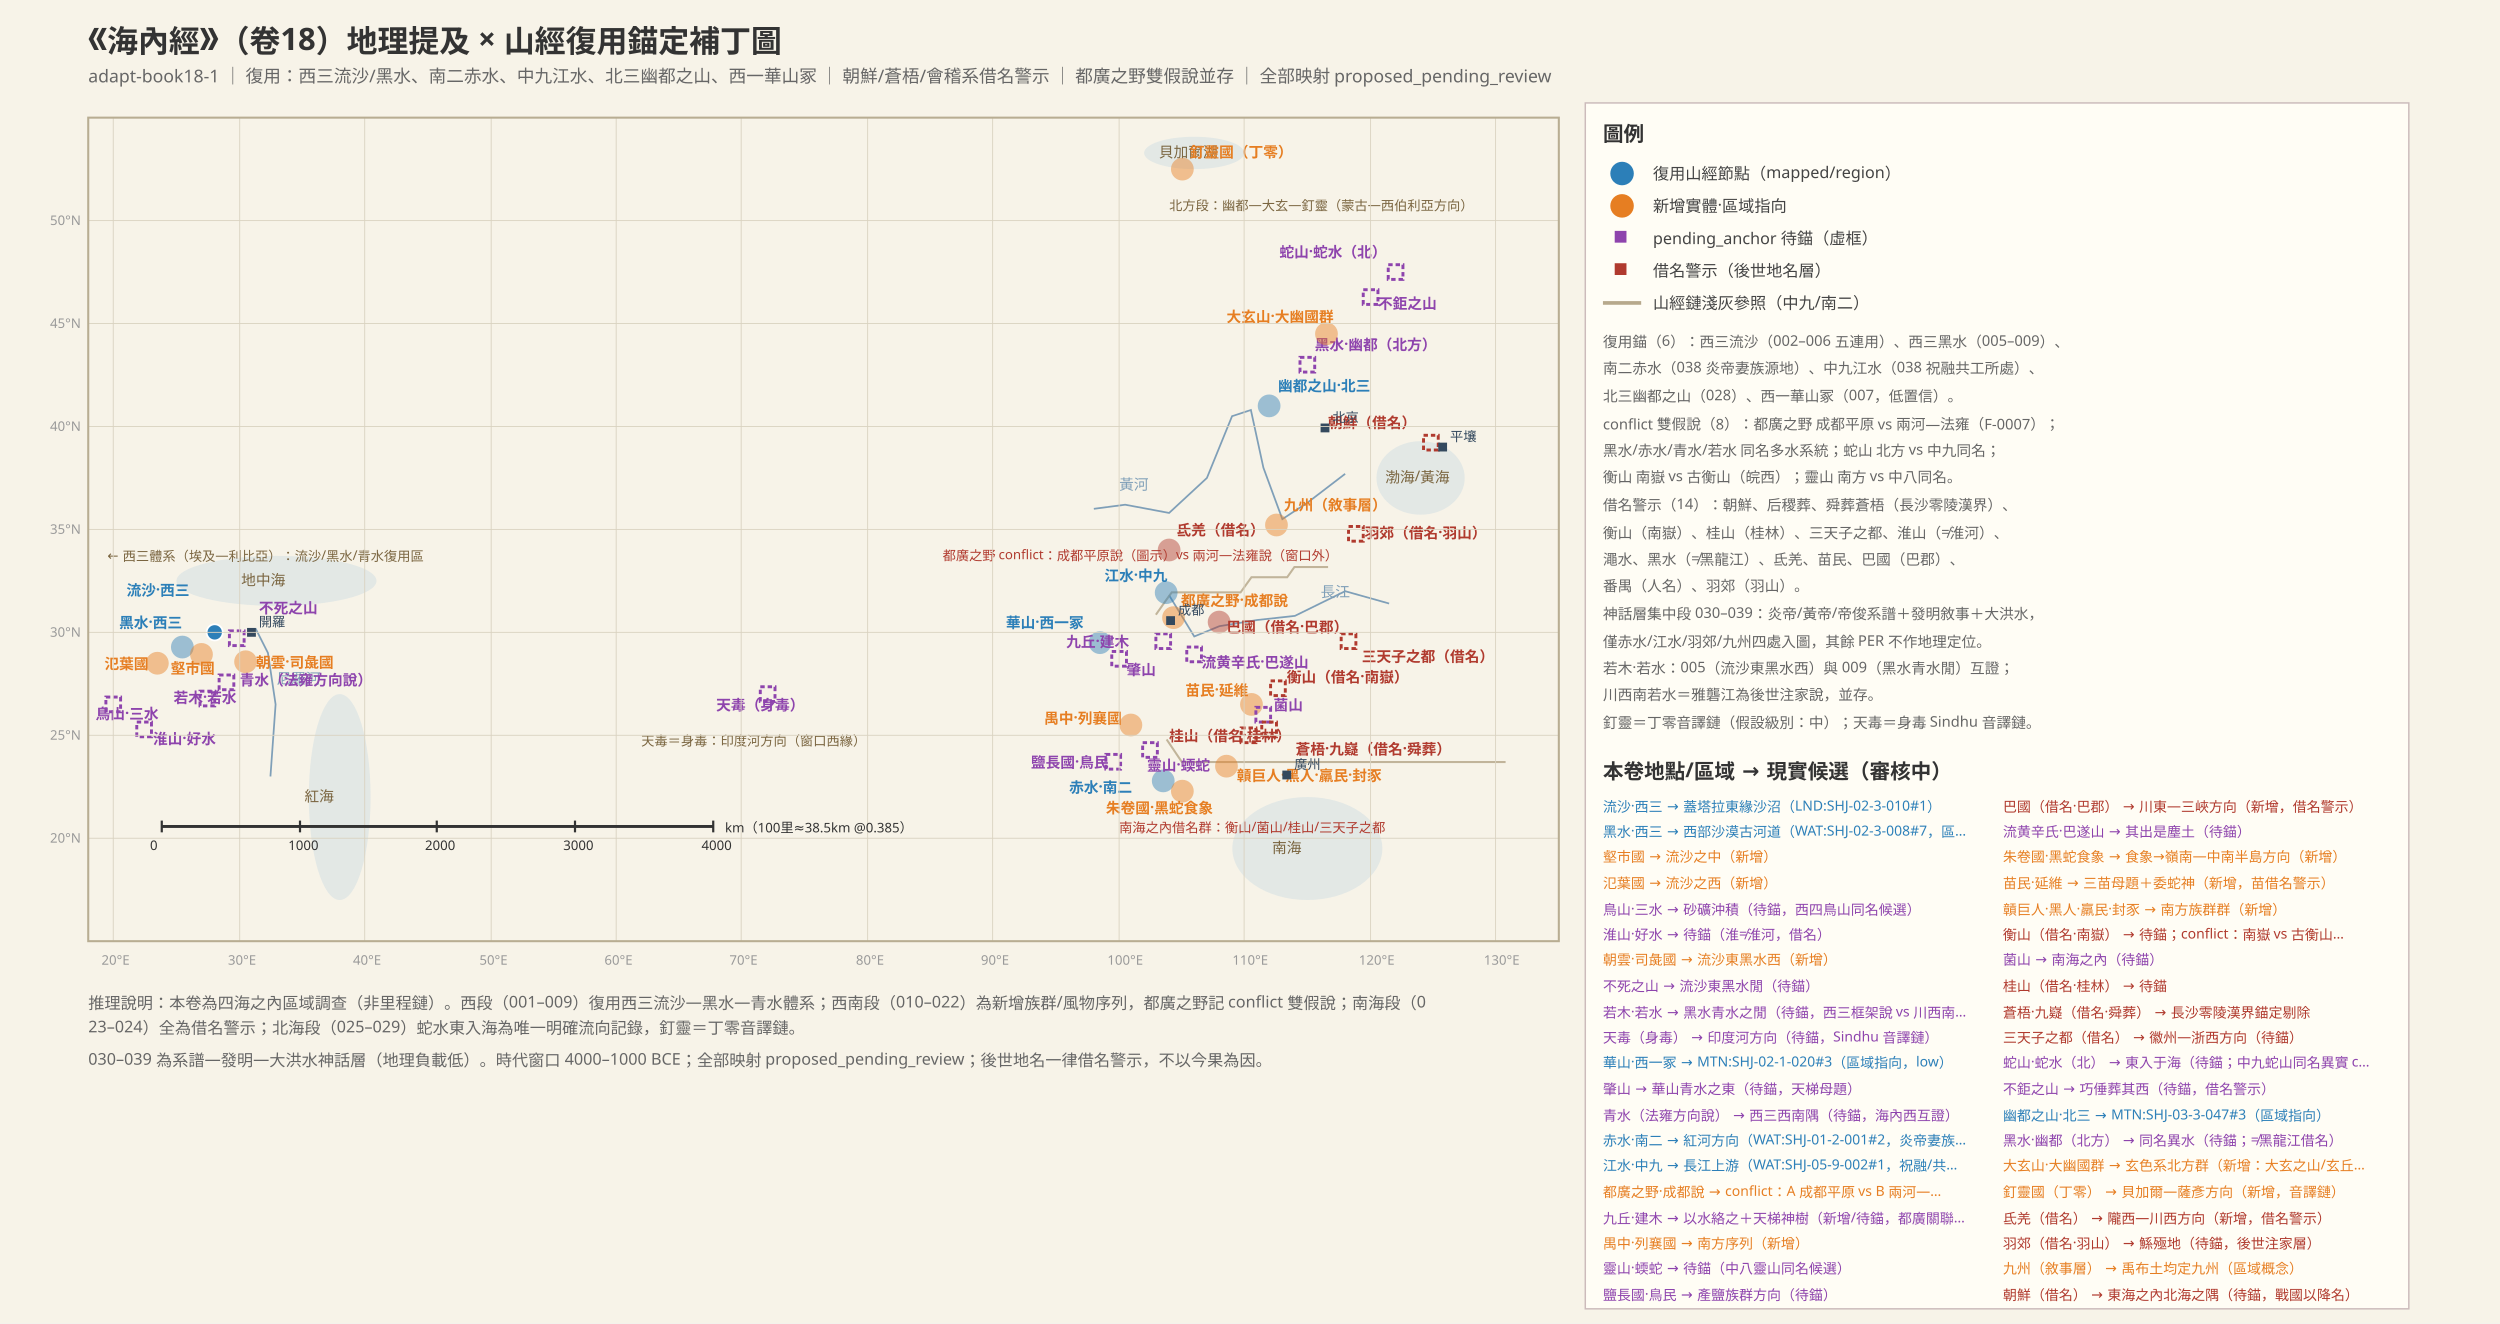
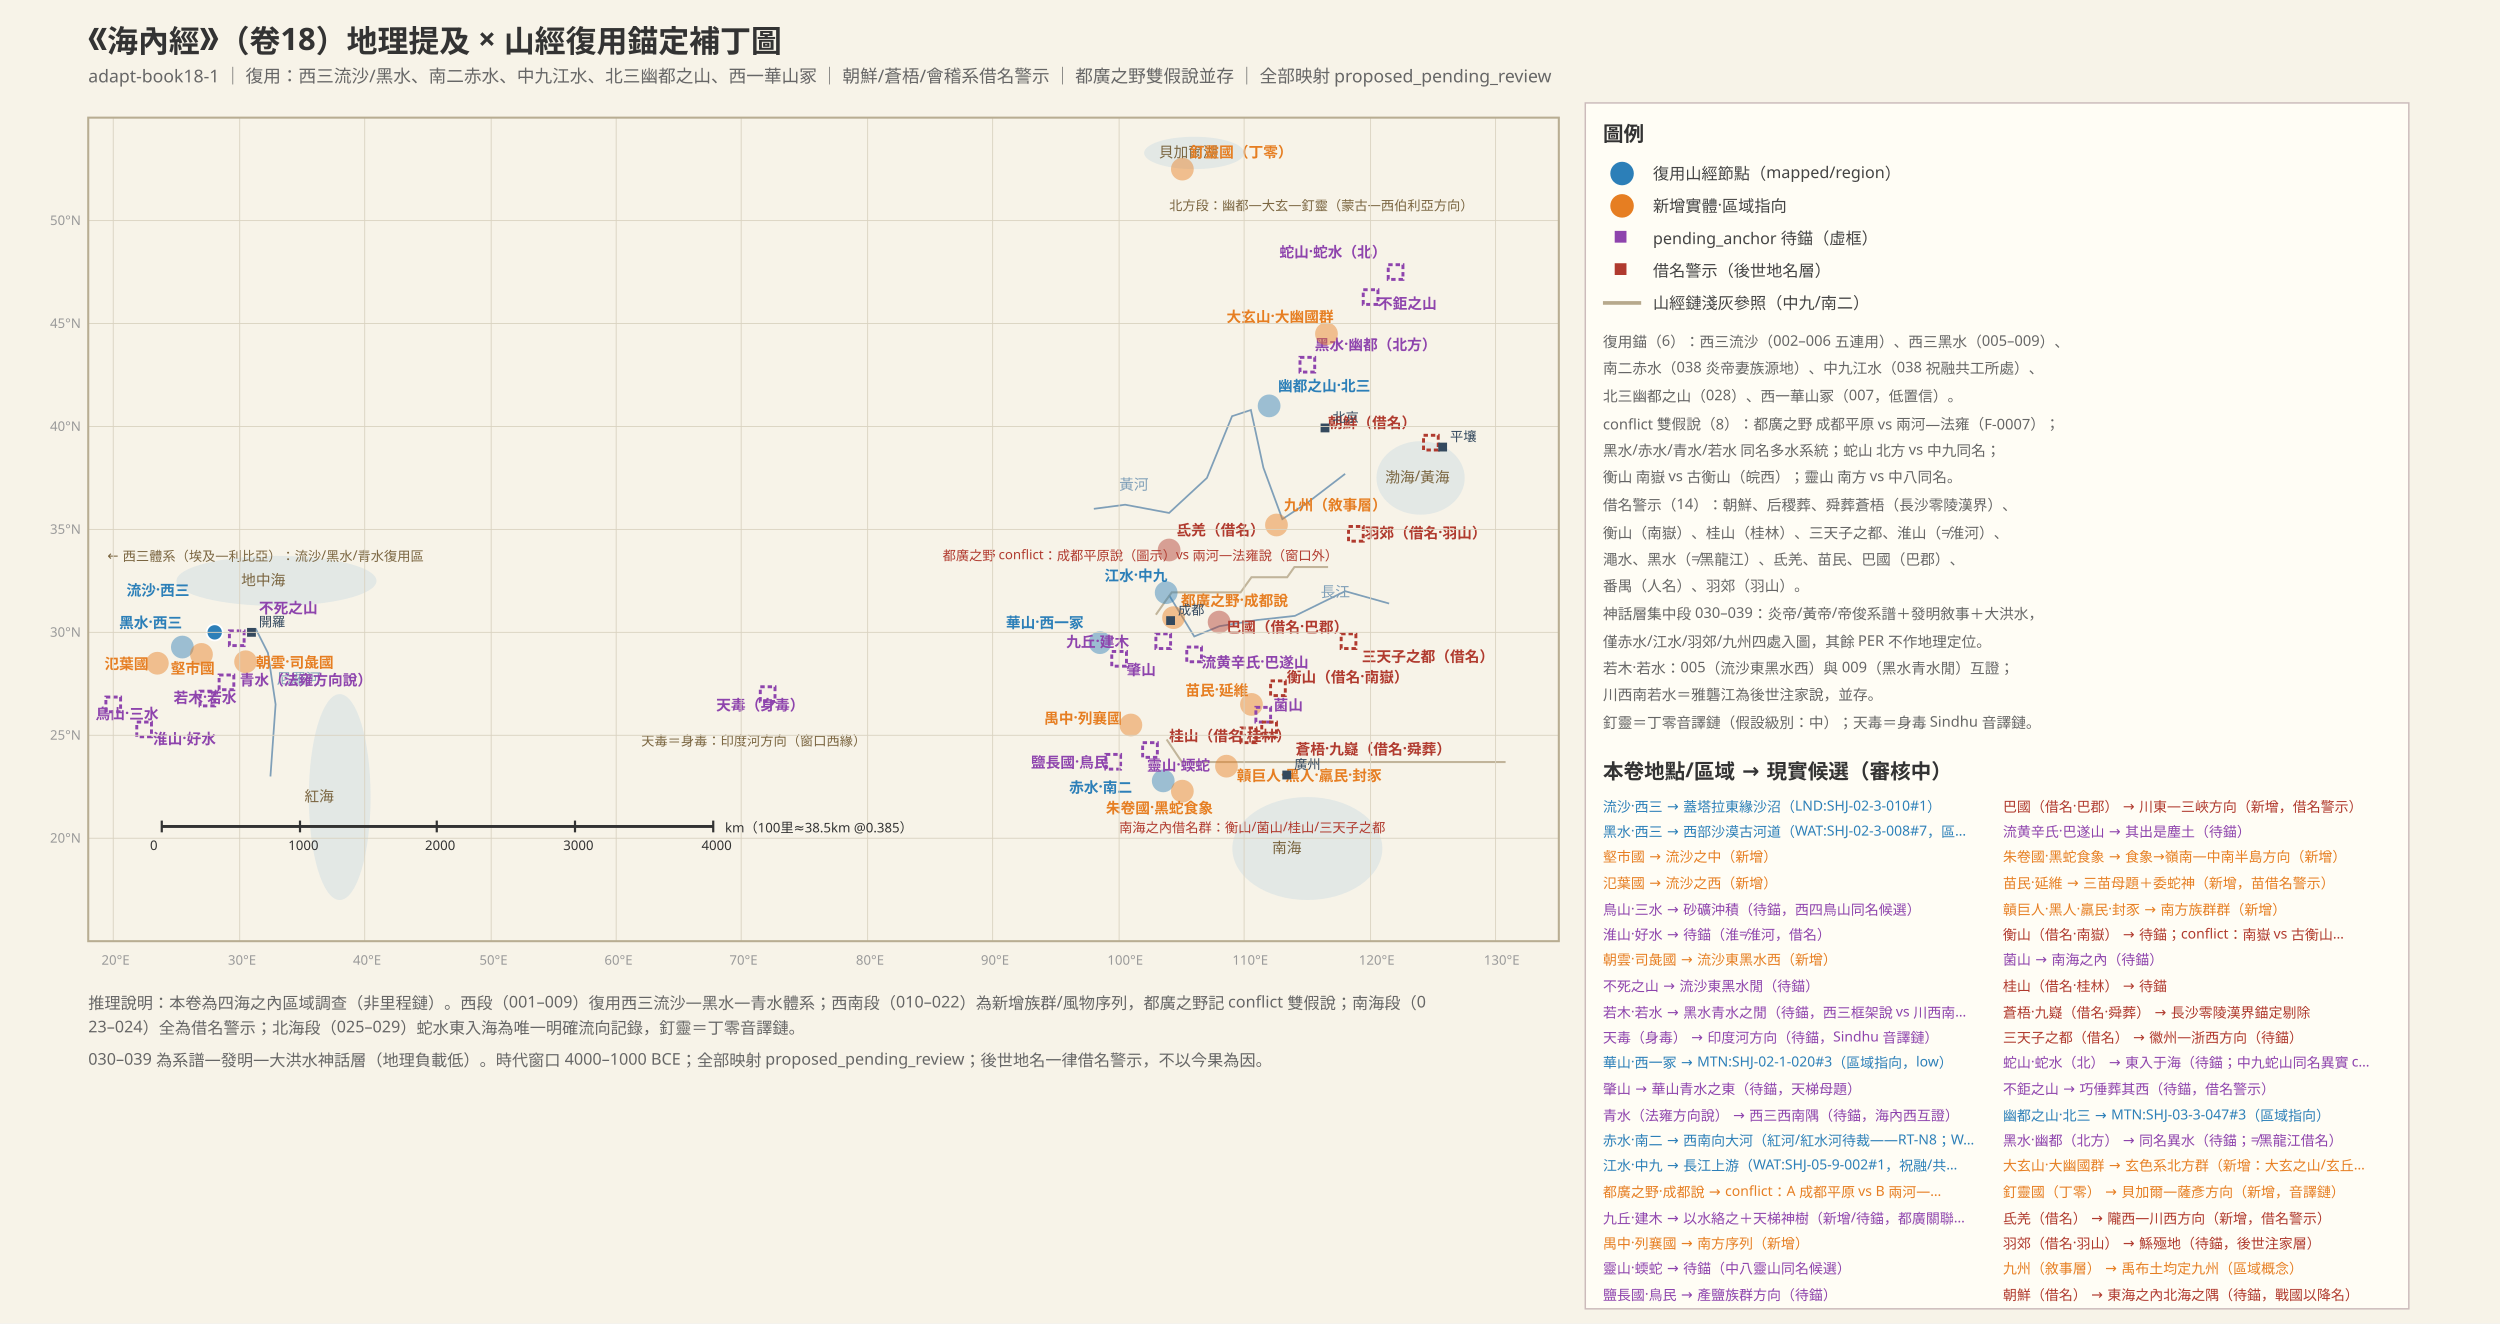
<svg xmlns="http://www.w3.org/2000/svg" width="1700" height="900" font-family="PingFang SC, Hiragino Sans GB, Microsoft YaHei, sans-serif">
  <rect width="1700" height="900" fill="#f7f3e8" />
  <clipPath id="mapclip">
    <rect x="60" y="80" width="1000" height="560" />
  </clipPath>
  <defs>
    <clipPath id="mapclip">
      <rect x="60" y="80" width="1000" height="560" />
    </clipPath>
    <pattern id="sand" width="8" height="8" patternUnits="userSpaceOnUse">
      <rect width="8" height="8" fill="#efe3c0" />
      <circle cx="2" cy="2" r="0.8" fill="#d6b96a" />
      <circle cx="6" cy="6" r="0.8" fill="#d6b96a" />
    </pattern>
  </defs>
  <text x="60" y="34" font-size="21" font-weight="bold" fill="#333">《海內經》（卷18）地理提及 × 山經復用錨定補丁圖</text>
  <text x="60" y="56" font-size="12" fill="#666">adapt-book18-1 ｜ 復用：西三流沙/黑水、南二赤水、中九江水、北三幽都之山、西一華山冢 ｜ 朝鮮/蒼梧/會稽系借名警示 ｜ 都廣之野雙假說並存 ｜ 全部映射 proposed_pending_review</text>
  <g clip-path="url(#mapclip)">
    <polyline points="173.7,427.2 182.2,444.0 187.4,479.0 183.9,528.0" fill="none" stroke="#7f9fb8" stroke-width="1.2" />
    <text x="188" y="465" font-size="10" fill="#7f9fb8">尼羅河</text>
    <polyline points="743.8,346.0 765.1,343.2 795.0,348.8 820.7,325.0 837.8,283.0 850.6,278.8 859.1,318.0 872.0,353.0 889.1,341.8 914.7,322.2" fill="none" stroke="#7f9fb8" stroke-width="1.2" />
    <text x="761" y="333" font-size="10" fill="#7f9fb8">黃河</text>
    <polyline points="795.0,404.8 812.1,432.8 829.2,425.8 854.9,421.6 880.5,418.8 914.7,402.0 944.6,410.4" fill="none" stroke="#7f9fb8" stroke-width="1.2" />
    <text x="898" y="406" font-size="10" fill="#7f9fb8">長江</text>
    <ellipse cx="188" cy="395" rx="68" ry="17" fill="#bcd3e0" opacity="0.35" />
    <text x="164" y="398" font-size="10" fill="#7a6540">地中海</text>
    <ellipse cx="231" cy="542" rx="21" ry="70" fill="#bcd3e0" opacity="0.35" />
    <text x="207" y="545" font-size="10" fill="#7a6540">紅海</text>
    <ellipse cx="889" cy="577" rx="51" ry="35" fill="#bcd3e0" opacity="0.35" />
    <text x="865" y="580" font-size="10" fill="#7a6540">南海</text>
    <ellipse cx="966" cy="325" rx="30" ry="25" fill="#bcd3e0" opacity="0.35" />
    <text x="942" y="328" font-size="10" fill="#7a6540">渤海/黃海</text>
    <ellipse cx="812" cy="104" rx="34" ry="11" fill="#bcd3e0" opacity="0.35" />
    <text x="788" y="107" font-size="10" fill="#7a6540">貝加爾湖</text>
    <polyline points="786.0,418.0 793.3,407.6 796.8,402.8 802.0,402.8 812.4,402.8 826.2,402.8 843.6,402.8 851.0,392.5 859.7,392.5 870.1,392.5 875.3,392.5 880.2,385.6 885.4,385.6 890.3,385.6 897.2,385.6 903.1,385.6" fill="none" stroke="#b7a98c" stroke-width="1.4" opacity="0.85" />
    <polyline points="793.3,502.8 803.7,518.2 814.8,518.2 826.2,518.2 838.2,518.2 851.3,518.2 867.5,518.2 883.8,518.2 900.1,518.2 916.4,518.2 932.6,518.2 949.0,518.2 962.0,518.2 975.0,518.2 991.3,518.2 1007.6,518.2 1023.8,518.2" fill="none" stroke="#b7a98c" stroke-width="1.4" opacity="0.85" />
    <text x="73" y="381" font-size="9" fill="#7a6540">← 西三體系（埃及—利比亞）：流沙/黑水/青水復用區</text>
    <text x="436" y="507" font-size="9" fill="#7a6540">天毒＝身毒：印度河方向（窗口西緣）</text>
    <text x="641" y="381" font-size="9" fill="#b03a2e">都廣之野 conflict：成都平原說（圖示）vs 兩河—法雍說（窗口外）</text>
    <text x="795" y="143" font-size="9" fill="#7a6540">北方段：幽都—大玄—釘靈（蒙古—西伯利亞方向）</text>
    <text x="761" y="566" font-size="9" fill="#b03a2e">南海之內借名群：衡山/菌山/桂山/三天子之都</text>
    <circle cx="146" cy="430" r="5.5" fill="#2c7fb8" stroke="#fff" stroke-width="1.2" />
    <text x="86" y="405" font-size="10" font-weight="bold" fill="#2c7fb8">流沙·西三</text>
    <circle cx="124" cy="440" r="7" fill="#2c7fb8" opacity="0.45" stroke="#2c7fb8" stroke-width="1.5" />
    <text x="81" y="427" font-size="10" font-weight="bold" fill="#2c7fb8">黑水·西三</text>
    <circle cx="137" cy="445" r="7" fill="#e67e22" opacity="0.45" stroke="#e67e22" stroke-width="1.5" />
    <text x="116" y="458" font-size="10" font-weight="bold" fill="#e67e22">壑市國</text>
    <circle cx="107" cy="451" r="7" fill="#e67e22" opacity="0.45" stroke="#e67e22" stroke-width="1.5" />
    <text x="71" y="455" font-size="10" font-weight="bold" fill="#e67e22">氾葉國</text>
    <rect x="72" y="474" width="10" height="10" fill="none" stroke="#8e44ad" stroke-width="2" stroke-dasharray="3 2" />
    <text x="65" y="489" font-size="10" font-weight="bold" fill="#8e44ad">鳥山·三水</text>
    <rect x="93" y="491" width="10" height="10" fill="none" stroke="#8e44ad" stroke-width="2" stroke-dasharray="3 2" />
    <text x="104" y="506" font-size="10" font-weight="bold" fill="#8e44ad">淮山·好水</text>
    <circle cx="167" cy="450" r="7" fill="#e67e22" opacity="0.45" stroke="#e67e22" stroke-width="1.5" />
    <text x="174" y="454" font-size="10" font-weight="bold" fill="#e67e22">朝雲·司彘國</text>
    <rect x="156" y="429" width="10" height="10" fill="none" stroke="#8e44ad" stroke-width="2" stroke-dasharray="3 2" />
    <text x="176" y="417" font-size="10" font-weight="bold" fill="#8e44ad">不死之山</text>
    <rect x="136" y="470" width="10" height="10" fill="none" stroke="#8e44ad" stroke-width="2" stroke-dasharray="3 2" />
    <text x="118" y="478" font-size="10" font-weight="bold" fill="#8e44ad">若木·若水</text>
    <rect x="517" y="467" width="10" height="10" fill="none" stroke="#8e44ad" stroke-width="2" stroke-dasharray="3 2" />
    <text x="487" y="483" font-size="10" font-weight="bold" fill="#8e44ad">天毒（身毒）</text>
    <circle cx="748" cy="437" r="7" fill="#2c7fb8" opacity="0.45" stroke="#2c7fb8" stroke-width="1.5" />
    <text x="684" y="427" font-size="10" font-weight="bold" fill="#2c7fb8">華山·西一冢</text>
    <rect x="756" y="443" width="10" height="10" fill="none" stroke="#8e44ad" stroke-width="2" stroke-dasharray="3 2" />
    <text x="766" y="459" font-size="10" font-weight="bold" fill="#8e44ad">肇山</text>
    <rect x="149" y="459" width="10" height="10" fill="none" stroke="#8e44ad" stroke-width="2" stroke-dasharray="3 2" />
    <text x="163" y="466" font-size="10" font-weight="bold" fill="#8e44ad">青水（法雍方向說）</text>
    <circle cx="791" cy="531" r="7" fill="#2c7fb8" opacity="0.45" stroke="#2c7fb8" stroke-width="1.5" />
    <text x="727" y="539" font-size="10" font-weight="bold" fill="#2c7fb8">赤水·南二</text>
    <circle cx="793" cy="403" r="7" fill="#2c7fb8" opacity="0.45" stroke="#2c7fb8" stroke-width="1.5" />
    <text x="751" y="395" font-size="10" font-weight="bold" fill="#2c7fb8">江水·中九</text>
    <circle cx="798" cy="420" r="7" fill="#e67e22" opacity="0.45" stroke="#e67e22" stroke-width="1.5" />
    <text x="803" y="412" font-size="10" font-weight="bold" fill="#e67e22">都廣之野·成都說</text>
    <rect x="786" y="431" width="10" height="10" fill="none" stroke="#8e44ad" stroke-width="2" stroke-dasharray="3 2" />
    <text x="725" y="440" font-size="10" font-weight="bold" fill="#8e44ad">九丘·建木</text>
    <circle cx="769" cy="493" r="7" fill="#e67e22" opacity="0.45" stroke="#e67e22" stroke-width="1.5" />
    <text x="710" y="492" font-size="10" font-weight="bold" fill="#e67e22">禺中·列襄國</text>
    <rect x="777" y="505" width="10" height="10" fill="none" stroke="#8e44ad" stroke-width="2" stroke-dasharray="3 2" />
    <text x="780" y="524" font-size="10" font-weight="bold" fill="#8e44ad">靈山·蝡蛇</text>
    <rect x="752" y="513" width="10" height="10" fill="none" stroke="#8e44ad" stroke-width="2" stroke-dasharray="3 2" />
    <text x="701" y="522" font-size="10" font-weight="bold" fill="#8e44ad">鹽長國·鳥民</text>
    <circle cx="829" cy="423" r="7" fill="#b03a2e" opacity="0.45" stroke="#b03a2e" stroke-width="1.5" />
    <text x="834" y="430" font-size="10" font-weight="bold" fill="#b03a2e">巴國（借名·巴郡）</text>
    <rect x="807" y="440" width="10" height="10" fill="none" stroke="#8e44ad" stroke-width="2" stroke-dasharray="3 2" />
    <text x="817" y="454" font-size="10" font-weight="bold" fill="#8e44ad">流黄辛氏·巴遂山</text>
    <circle cx="804" cy="538" r="7" fill="#e67e22" opacity="0.45" stroke="#e67e22" stroke-width="1.5" />
    <text x="752" y="553" font-size="10" font-weight="bold" fill="#e67e22">朱卷國·黑蛇食象</text>
    <circle cx="851" cy="479" r="7" fill="#e67e22" opacity="0.45" stroke="#e67e22" stroke-width="1.5" />
    <text x="806" y="473" font-size="10" font-weight="bold" fill="#e67e22">苗民·延維</text>
    <circle cx="834" cy="521" r="7" fill="#e67e22" opacity="0.45" stroke="#e67e22" stroke-width="1.5" />
    <text x="841" y="531" font-size="10" font-weight="bold" fill="#e67e22">贑巨人·黑人·羸民·封豕</text>
    <rect x="864" y="463" width="10" height="10" fill="none" stroke="#b03a2e" stroke-width="2" stroke-dasharray="3 2" />
    <text x="875" y="464" font-size="10" font-weight="bold" fill="#b03a2e">衡山（借名·南嶽）</text>
    <rect x="854" y="481" width="10" height="10" fill="none" stroke="#8e44ad" stroke-width="2" stroke-dasharray="3 2" />
    <text x="866" y="483" font-size="10" font-weight="bold" fill="#8e44ad">菌山</text>
    <rect x="844" y="495" width="10" height="10" fill="none" stroke="#b03a2e" stroke-width="2" stroke-dasharray="3 2" />
    <text x="795" y="504" font-size="10" font-weight="bold" fill="#b03a2e">桂山（借名·桂林）</text>
    <rect x="858" y="491" width="10" height="10" fill="none" stroke="#b03a2e" stroke-width="2" stroke-dasharray="3 2" />
    <text x="881" y="513" font-size="10" font-weight="bold" fill="#b03a2e">蒼梧·九嶷（借名·舜葬）</text>
    <rect x="912" y="431" width="10" height="10" fill="none" stroke="#b03a2e" stroke-width="2" stroke-dasharray="3 2" />
    <text x="926" y="450" font-size="10" font-weight="bold" fill="#b03a2e">三天子之都（借名）</text>
    <rect x="944" y="180" width="10" height="10" fill="none" stroke="#8e44ad" stroke-width="2" stroke-dasharray="3 2" />
    <text x="870" y="175" font-size="10" font-weight="bold" fill="#8e44ad">蛇山·蛇水（北）</text>
    <rect x="927" y="197" width="10" height="10" fill="none" stroke="#8e44ad" stroke-width="2" stroke-dasharray="3 2" />
    <text x="937" y="210" font-size="10" font-weight="bold" fill="#8e44ad">不鉅之山</text>
    <circle cx="863" cy="276" r="7" fill="#2c7fb8" opacity="0.45" stroke="#2c7fb8" stroke-width="1.5" />
    <text x="869" y="266" font-size="10" font-weight="bold" fill="#2c7fb8">幽都之山·北三</text>
    <rect x="884" y="243" width="10" height="10" fill="none" stroke="#8e44ad" stroke-width="2" stroke-dasharray="3 2" />
    <text x="894" y="238" font-size="10" font-weight="bold" fill="#8e44ad">黑水·幽都（北方）</text>
    <circle cx="902" cy="227" r="7" fill="#e67e22" opacity="0.45" stroke="#e67e22" stroke-width="1.5" />
    <text x="834" y="219" font-size="10" font-weight="bold" fill="#e67e22">大玄山·大幽國群</text>
    <circle cx="804" cy="115" r="7" fill="#e67e22" opacity="0.45" stroke="#e67e22" stroke-width="1.5" />
    <text x="809" y="107" font-size="10" font-weight="bold" fill="#e67e22">釘靈國（丁零）</text>
    <circle cx="795" cy="374" r="7" fill="#b03a2e" opacity="0.45" stroke="#b03a2e" stroke-width="1.5" />
    <text x="800" y="364" font-size="10" font-weight="bold" fill="#b03a2e">氐羌（借名）</text>
    <rect x="917" y="358" width="10" height="10" fill="none" stroke="#b03a2e" stroke-width="2" stroke-dasharray="3 2" />
    <text x="928" y="366" font-size="10" font-weight="bold" fill="#b03a2e">羽郊（借名·羽山）</text>
    <circle cx="868" cy="357" r="7" fill="#e67e22" opacity="0.45" stroke="#e67e22" stroke-width="1.5" />
    <text x="873" y="347" font-size="10" font-weight="bold" fill="#e67e22">九州（敘事層）</text>
    <rect x="968" y="296" width="10" height="10" fill="none" stroke="#b03a2e" stroke-width="2" stroke-dasharray="3 2" />
    <text x="903" y="291" font-size="10" font-weight="bold" fill="#b03a2e">朝鮮（借名）</text>
    <rect x="168" y="427" width="6" height="6" fill="#34495e" />
    <text x="176" y="426" font-size="9" fill="#34495e">開羅</text>
    <rect x="793" y="419" width="6" height="6" fill="#34495e" />
    <text x="801" y="418" font-size="9" fill="#34495e">成都</text>
    <rect x="872" y="524" width="6" height="6" fill="#34495e" />
    <text x="880" y="523" font-size="9" fill="#34495e">廣州</text>
    <rect x="898" y="288" width="6" height="6" fill="#34495e" />
    <text x="906" y="287" font-size="9" fill="#34495e">北京</text>
    <rect x="978" y="301" width="6" height="6" fill="#34495e" />
    <text x="986" y="300" font-size="9" fill="#34495e">平壤</text>
  </g>
  <line x1="77" y1="640" x2="77" y2="80" stroke="#d9d2c0" stroke-width="0.6" />
  <text x="69" y="656" font-size="9" fill="#999">20°E</text>
  <line x1="163" y1="640" x2="163" y2="80" stroke="#d9d2c0" stroke-width="0.6" />
  <text x="155" y="656" font-size="9" fill="#999">30°E</text>
  <line x1="248" y1="640" x2="248" y2="80" stroke="#d9d2c0" stroke-width="0.6" />
  <text x="240" y="656" font-size="9" fill="#999">40°E</text>
  <line x1="334" y1="640" x2="334" y2="80" stroke="#d9d2c0" stroke-width="0.6" />
  <text x="326" y="656" font-size="9" fill="#999">50°E</text>
  <line x1="419" y1="640" x2="419" y2="80" stroke="#d9d2c0" stroke-width="0.6" />
  <text x="411" y="656" font-size="9" fill="#999">60°E</text>
  <line x1="504" y1="640" x2="504" y2="80" stroke="#d9d2c0" stroke-width="0.6" />
  <text x="496" y="656" font-size="9" fill="#999">70°E</text>
  <line x1="590" y1="640" x2="590" y2="80" stroke="#d9d2c0" stroke-width="0.6" />
  <text x="582" y="656" font-size="9" fill="#999">80°E</text>
  <line x1="675" y1="640" x2="675" y2="80" stroke="#d9d2c0" stroke-width="0.6" />
  <text x="667" y="656" font-size="9" fill="#999">90°E</text>
  <line x1="761" y1="640" x2="761" y2="80" stroke="#d9d2c0" stroke-width="0.6" />
  <text x="753" y="656" font-size="9" fill="#999">100°E</text>
  <line x1="846" y1="640" x2="846" y2="80" stroke="#d9d2c0" stroke-width="0.6" />
  <text x="838" y="656" font-size="9" fill="#999">110°E</text>
  <line x1="932" y1="640" x2="932" y2="80" stroke="#d9d2c0" stroke-width="0.6" />
  <text x="924" y="656" font-size="9" fill="#999">120°E</text>
  <line x1="1017" y1="640" x2="1017" y2="80" stroke="#d9d2c0" stroke-width="0.6" />
  <text x="1009" y="656" font-size="9" fill="#999">130°E</text>
  <line x1="60" y1="570" x2="1060" y2="570" stroke="#d9d2c0" stroke-width="0.6" />
  <text x="34" y="573" font-size="9" fill="#999">20°N</text>
  <line x1="60" y1="500" x2="1060" y2="500" stroke="#d9d2c0" stroke-width="0.6" />
  <text x="34" y="503" font-size="9" fill="#999">25°N</text>
  <line x1="60" y1="430" x2="1060" y2="430" stroke="#d9d2c0" stroke-width="0.6" />
  <text x="34" y="433" font-size="9" fill="#999">30°N</text>
  <line x1="60" y1="360" x2="1060" y2="360" stroke="#d9d2c0" stroke-width="0.6" />
  <text x="34" y="363" font-size="9" fill="#999">35°N</text>
  <line x1="60" y1="290" x2="1060" y2="290" stroke="#d9d2c0" stroke-width="0.6" />
  <text x="34" y="293" font-size="9" fill="#999">40°N</text>
  <line x1="60" y1="220" x2="1060" y2="220" stroke="#d9d2c0" stroke-width="0.6" />
  <text x="34" y="223" font-size="9" fill="#999">45°N</text>
  <line x1="60" y1="150" x2="1060" y2="150" stroke="#d9d2c0" stroke-width="0.6" />
  <text x="34" y="153" font-size="9" fill="#999">50°N</text>
  <rect x="60" y="80" width="1000" height="560" fill="none" stroke="#b8ad92" stroke-width="1.4" />
  <line x1="110" y1="562" x2="485" y2="562" stroke="#333" stroke-width="2" />
  <line x1="110" y1="558" x2="110" y2="566" stroke="#333" stroke-width="1.5" />
  <text x="102" y="578" font-size="9" fill="#333">0</text>
  <line x1="204" y1="558" x2="204" y2="566" stroke="#333" stroke-width="1.5" />
  <text x="196" y="578" font-size="9" fill="#333">1000</text>
  <line x1="297" y1="558" x2="297" y2="566" stroke="#333" stroke-width="1.5" />
  <text x="289" y="578" font-size="9" fill="#333">2000</text>
  <line x1="391" y1="558" x2="391" y2="566" stroke="#333" stroke-width="1.5" />
  <text x="383" y="578" font-size="9" fill="#333">3000</text>
  <line x1="485" y1="558" x2="485" y2="566" stroke="#333" stroke-width="1.5" />
  <text x="477" y="578" font-size="9" fill="#333">4000</text>
  <text x="493" y="566" font-size="9" fill="#333">km（100里≈38.5km @0.385）</text>
  <rect x="1078" y="70" width="560" height="820" fill="#fffdf5" stroke="#cbb" />
  <text x="1090" y="96" font-size="14" font-weight="bold" fill="#333">圖例</text>
  <circle cx="1103" cy="118" r="8" fill="#2c7fb8" />
  <text x="1124" y="122" font-size="11" fill="#444">復用山經節點（mapped/region）</text>
  <circle cx="1103" cy="140" r="8" fill="#e67e22" />
  <text x="1124" y="144" font-size="11" fill="#444">新增實體·區域指向</text>
  <rect x="1098" y="157" width="8" height="8" fill="#8e44ad" />
  <text x="1124" y="166" font-size="11" fill="#444">pending_anchor 待錨（虛框）</text>
  <rect x="1098" y="179" width="8" height="8" fill="#b03a2e" />
  <text x="1124" y="188" font-size="11" fill="#444">借名警示（後世地名層）</text>
  <line x1="1090" y1="206" x2="1116" y2="206" stroke="#b7a98c" stroke-width="2.5" />
  <text x="1124" y="210" font-size="11" fill="#444">山經鏈淺灰參照（中九/南二）</text>
  <text x="1090" y="236" font-size="10" fill="#666">復用錨（6）：西三流沙（002–006 五連用）、西三黑水（005–009）、</text>
  <text x="1090" y="254" font-size="10" fill="#666">　南二赤水（038 炎帝妻族源地）、中九江水（038 祝融共工所處）、</text>
  <text x="1090" y="273" font-size="10" fill="#666">　北三幽都之山（028）、西一華山冢（007，低置信）。</text>
  <text x="1090" y="292" font-size="10" fill="#666">conflict 雙假說（8）：都廣之野 成都平原 vs 兩河—法雍（F-0007）；</text>
  <text x="1090" y="310" font-size="10" fill="#666">　黑水/赤水/青水/若水 同名多水系統；蛇山 北方 vs 中九同名；</text>
  <text x="1090" y="328" font-size="10" fill="#666">　衡山 南嶽 vs 古衡山（皖西）；靈山 南方 vs 中八同名。</text>
  <text x="1090" y="347" font-size="10" fill="#666">借名警示（14）：朝鮮、后稷葬、舜葬蒼梧（長沙零陵漢界）、</text>
  <text x="1090" y="366" font-size="10" fill="#666">　衡山（南嶽）、桂山（桂林）、三天子之都、淮山（≠淮河）、</text>
  <text x="1090" y="384" font-size="10" fill="#666">　澠水、黑水（≠黑龍江）、氐羌、苗民、巴國（巴郡）、</text>
  <text x="1090" y="402" font-size="10" fill="#666">　番禺（人名）、羽郊（羽山）。</text>
  <text x="1090" y="421" font-size="10" fill="#666">神話層集中段 030–039：炎帝/黃帝/帝俊系譜＋發明敘事＋大洪水，</text>
  <text x="1090" y="440" font-size="10" fill="#666">　僅赤水/江水/羽郊/九州四處入圖，其餘 PER 不作地理定位。</text>
  <text x="1090" y="458" font-size="10" fill="#666">若木·若水：005（流沙東黑水西）與 009（黑水青水閒）互證；</text>
  <text x="1090" y="476" font-size="10" fill="#666">　川西南若水＝雅礱江為後世注家說，並存。</text>
  <text x="1090" y="495" font-size="10" fill="#666">釘靈＝丁零音譯鏈（假設級別：中）；天毒＝身毒 Sindhu 音譯鏈。</text>
  <text x="1090" y="529.5" font-size="14" font-weight="bold" fill="#333">本卷地點/區域 → 現實候選（審核中）</text>
  <text x="1090" y="552" font-size="9.5" fill="#2c7fb8">流沙·西三 → 蓋塔拉東緣沙沼（LND:SHJ-02-3-010#1）</text>
  <text x="1090" y="569" font-size="9.5" fill="#2c7fb8">黑水·西三 → 西部沙漠古河道（WAT:SHJ-02-3-008#7，區…</text>
  <text x="1090" y="586" font-size="9.5" fill="#e67e22">壑市國 → 流沙之中（新增）</text>
  <text x="1090" y="604" font-size="9.5" fill="#e67e22">氾葉國 → 流沙之西（新增）</text>
  <text x="1090" y="622" font-size="9.5" fill="#8e44ad">鳥山·三水 → 砂礦沖積（待錨，西四鳥山同名候選）</text>
  <text x="1090" y="639" font-size="9.5" fill="#8e44ad">淮山·好水 → 待錨（淮≠淮河，借名）</text>
  <text x="1090" y="656" font-size="9.5" fill="#e67e22">朝雲·司彘國 → 流沙東黑水西（新增）</text>
  <text x="1090" y="674" font-size="9.5" fill="#8e44ad">不死之山 → 流沙東黑水閒（待錨）</text>
  <text x="1090" y="692" font-size="9.5" fill="#8e44ad">若木·若水 → 黑水青水之閒（待錨，西三框架說 vs 川西南…</text>
  <text x="1090" y="709" font-size="9.5" fill="#8e44ad">天毒（身毒） → 印度河方向（待錨，Sindhu 音譯鏈）</text>
  <text x="1090" y="726" font-size="9.5" fill="#2c7fb8">華山·西一冢 → MTN:SHJ-02-1-020#3（區域指向，low）</text>
  <text x="1090" y="744" font-size="9.5" fill="#8e44ad">肇山 → 華山青水之東（待錨，天梯母題）</text>
  <text x="1090" y="762" font-size="9.5" fill="#8e44ad">青水（法雍方向說） → 西三西南隅（待錨，海內西互證）</text>
-   <text x="1090" y="779" font-size="9.5" fill="#2c7fb8">赤水·南二 → 紅河方向（WAT:SHJ-01-2-001#2，炎帝妻族…</text>
+   <text x="1090" y="779" font-size="9.5" fill="#2c7fb8">赤水·南二 → 西南向大河（紅河/紅水河待裁——RT-N8；W…</text>
  <text x="1090" y="796" font-size="9.5" fill="#2c7fb8">江水·中九 → 長江上游（WAT:SHJ-05-9-002#1，祝融/共…</text>
  <text x="1090" y="814" font-size="9.5" fill="#e67e22">都廣之野·成都說 → conflict：A 成都平原 vs B 兩河—…</text>
  <text x="1090" y="832" font-size="9.5" fill="#8e44ad">九丘·建木 → 以水絡之＋天梯神樹（新增/待錨，都廣關聯…</text>
  <text x="1090" y="849" font-size="9.5" fill="#e67e22">禺中·列襄國 → 南方序列（新增）</text>
  <text x="1090" y="866" font-size="9.5" fill="#8e44ad">靈山·蝡蛇 → 待錨（中八靈山同名候選）</text>
  <text x="1090" y="884" font-size="9.5" fill="#8e44ad">鹽長國·鳥民 → 產鹽族群方向（待錨）</text>
  <text x="1362" y="552" font-size="9.5" fill="#b03a2e">巴國（借名·巴郡） → 川東—三峽方向（新增，借名警示）</text>
  <text x="1362" y="569" font-size="9.5" fill="#8e44ad">流黄辛氏·巴遂山 → 其出是塵土（待錨）</text>
  <text x="1362" y="586" font-size="9.5" fill="#e67e22">朱卷國·黑蛇食象 → 食象→嶺南—中南半島方向（新增）</text>
  <text x="1362" y="604" font-size="9.5" fill="#e67e22">苗民·延維 → 三苗母題＋委蛇神（新增，苗借名警示）</text>
  <text x="1362" y="622" font-size="9.5" fill="#e67e22">贑巨人·黑人·羸民·封豕 → 南方族群群（新增）</text>
  <text x="1362" y="639" font-size="9.5" fill="#b03a2e">衡山（借名·南嶽） → 待錨；conflict：南嶽 vs 古衡山…</text>
  <text x="1362" y="656" font-size="9.5" fill="#8e44ad">菌山 → 南海之內（待錨）</text>
  <text x="1362" y="674" font-size="9.5" fill="#b03a2e">桂山（借名·桂林） → 待錨</text>
  <text x="1362" y="692" font-size="9.5" fill="#b03a2e">蒼梧·九嶷（借名·舜葬） → 長沙零陵漢界錨定剔除</text>
  <text x="1362" y="709" font-size="9.5" fill="#b03a2e">三天子之都（借名） → 徽州—浙西方向（待錨）</text>
  <text x="1362" y="726" font-size="9.5" fill="#8e44ad">蛇山·蛇水（北） → 東入于海（待錨；中九蛇山同名異實 c…</text>
  <text x="1362" y="744" font-size="9.5" fill="#8e44ad">不鉅之山 → 巧倕葬其西（待錨，借名警示）</text>
  <text x="1362" y="762" font-size="9.5" fill="#2c7fb8">幽都之山·北三 → MTN:SHJ-03-3-047#3（區域指向）</text>
  <text x="1362" y="779" font-size="9.5" fill="#8e44ad">黑水·幽都（北方） → 同名異水（待錨；≠黑龍江借名）</text>
  <text x="1362" y="796" font-size="9.5" fill="#e67e22">大玄山·大幽國群 → 玄色系北方群（新增：大玄之山/玄丘…</text>
  <text x="1362" y="814" font-size="9.5" fill="#e67e22">釘靈國（丁零） → 貝加爾—薩彥方向（新增，音譯鏈）</text>
  <text x="1362" y="832" font-size="9.5" fill="#b03a2e">氐羌（借名） → 隴西—川西方向（新增，借名警示）</text>
  <text x="1362" y="849" font-size="9.5" fill="#b03a2e">羽郊（借名·羽山） → 鯀殛地（待錨，後世注家層）</text>
  <text x="1362" y="866" font-size="9.5" fill="#e67e22">九州（敘事層） → 禹布土均定九州（區域概念）</text>
  <text x="1362" y="884" font-size="9.5" fill="#b03a2e">朝鮮（借名） → 東海之內北海之隅（待錨，戰國以降名）</text>
  <text x="60" y="686" font-size="11" fill="#666">推理說明：本卷為四海之內區域調查（非里程鏈）。西段（001–009）復用西三流沙—黑水—青水體系；西南段（010–022）為新增族群/風物序列，都廣之野記 conflict 雙假說；南海段（0</text>
  <text x="60" y="702" font-size="11" fill="#666">23–024）全為借名警示；北海段（025–029）蛇水東入海為唯一明確流向記錄，釘靈＝丁零音譯鏈。</text>
  <text x="60" y="724" font-size="11" fill="#666">030–039 為系譜—發明—大洪水神話層（地理負載低）。時代窗口 4000–1000 BCE；全部映射 proposed_pending_review；後世地名一律借名警示，不以今果為因。</text>
</svg>
